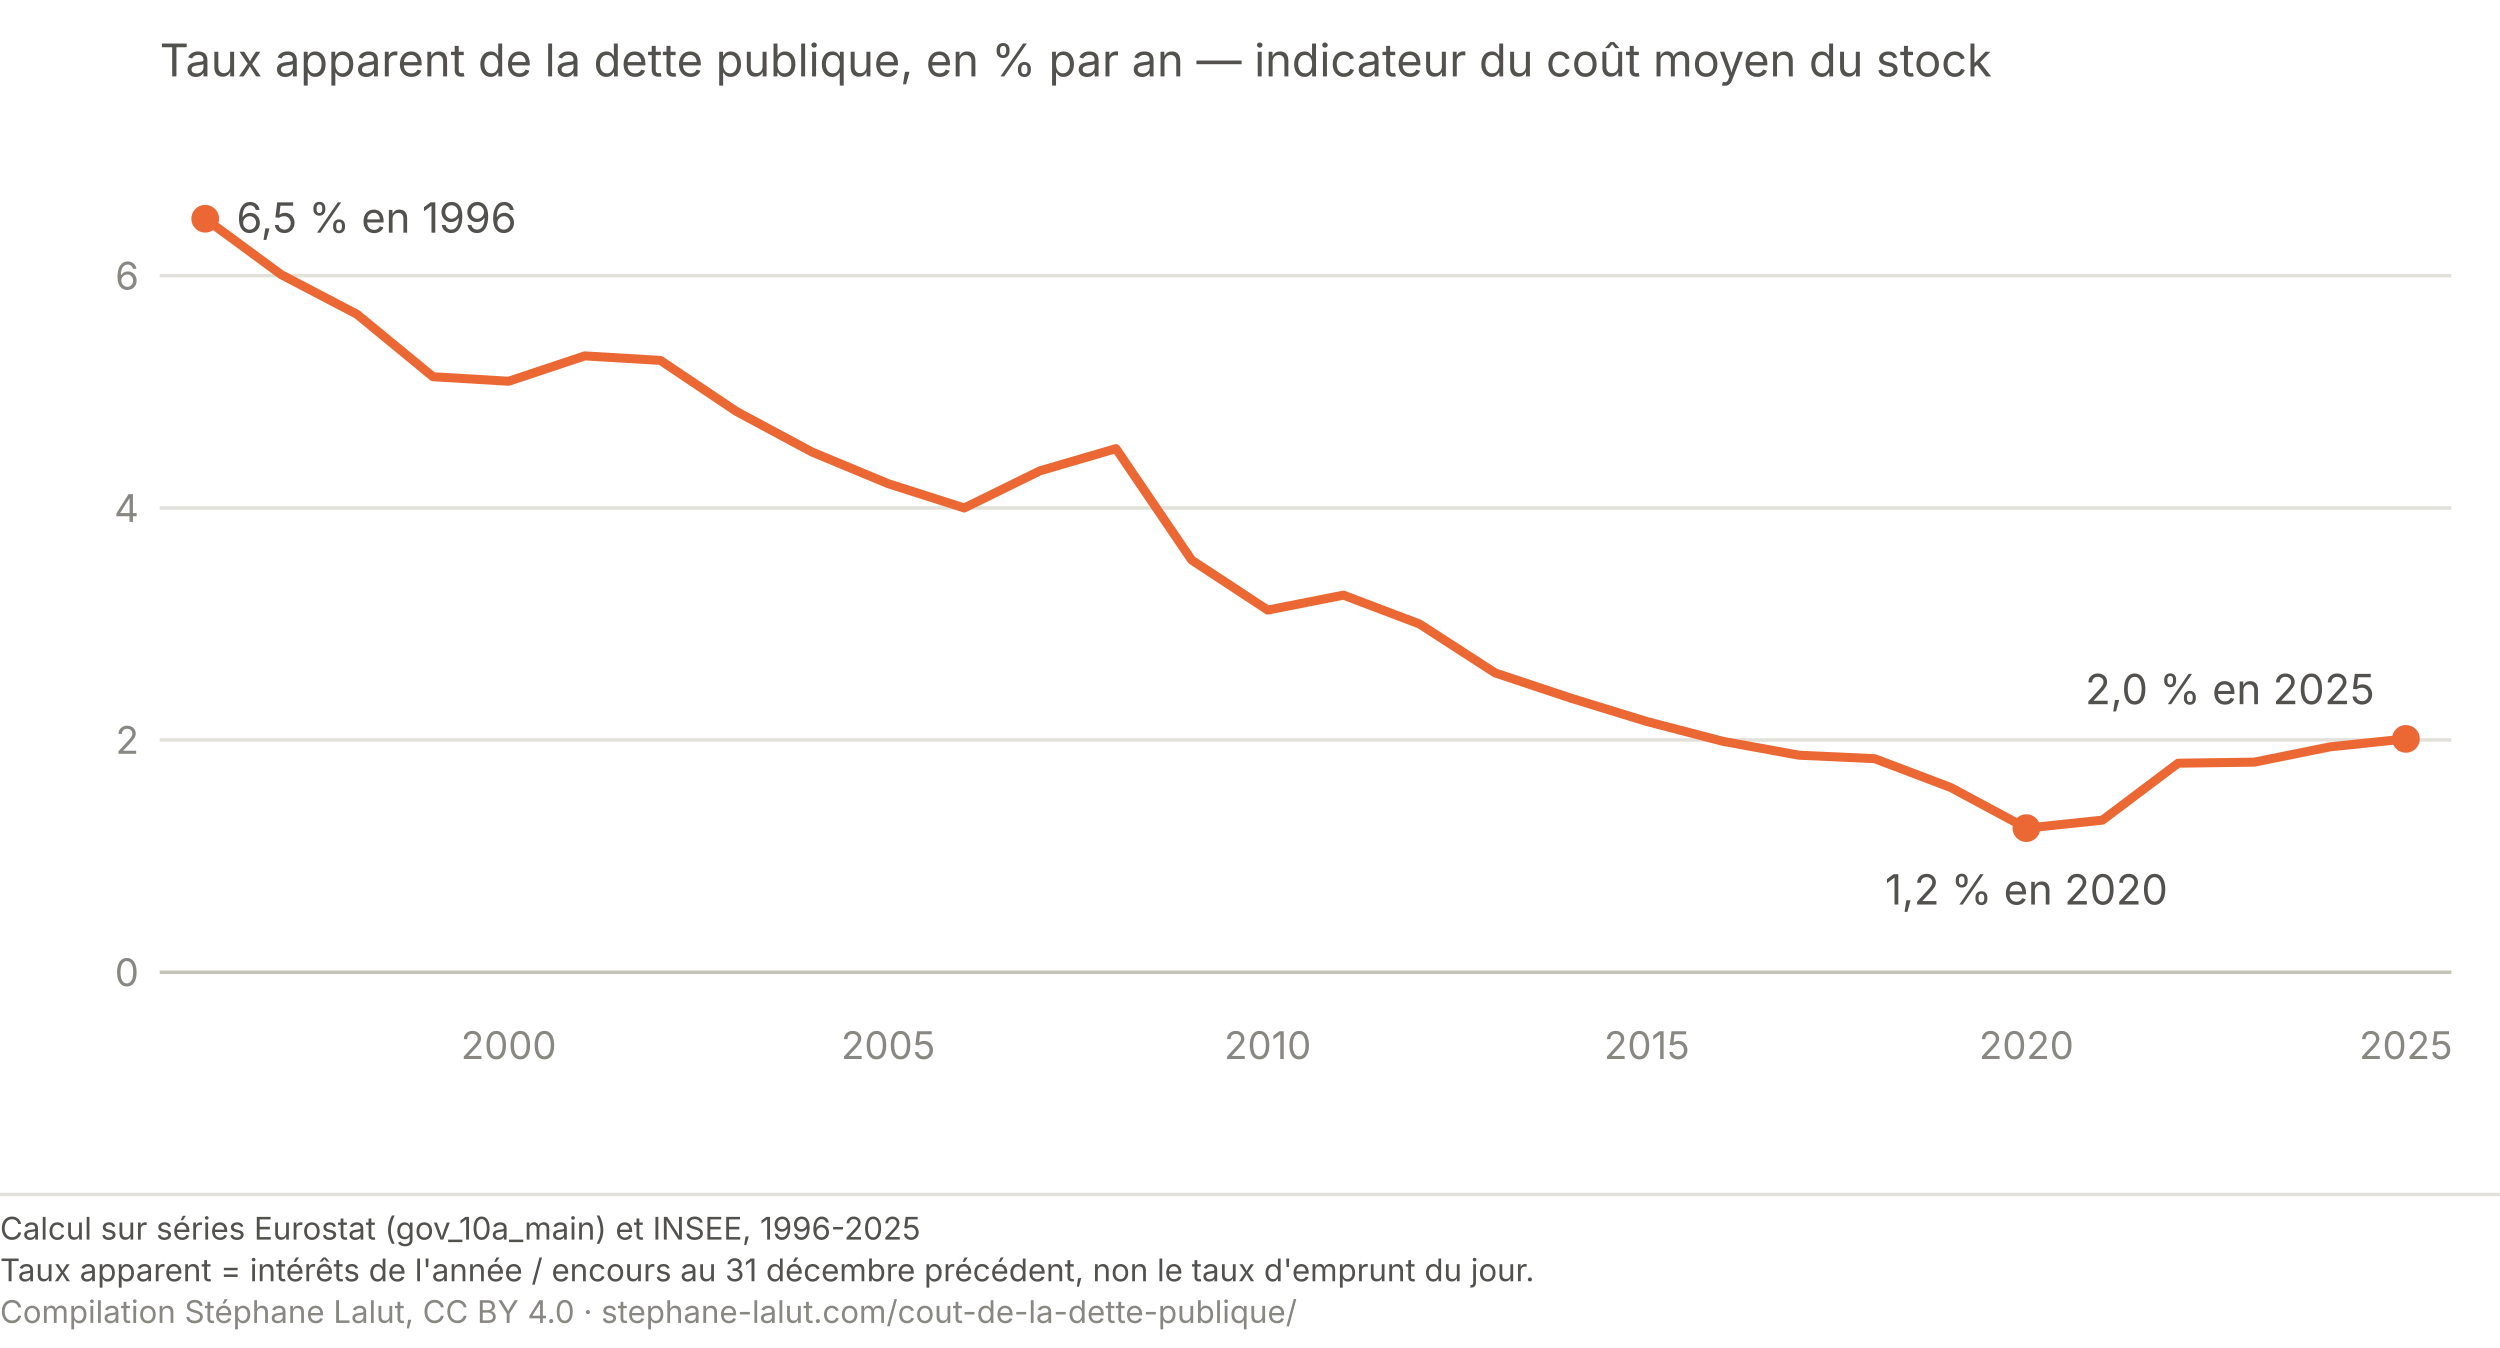
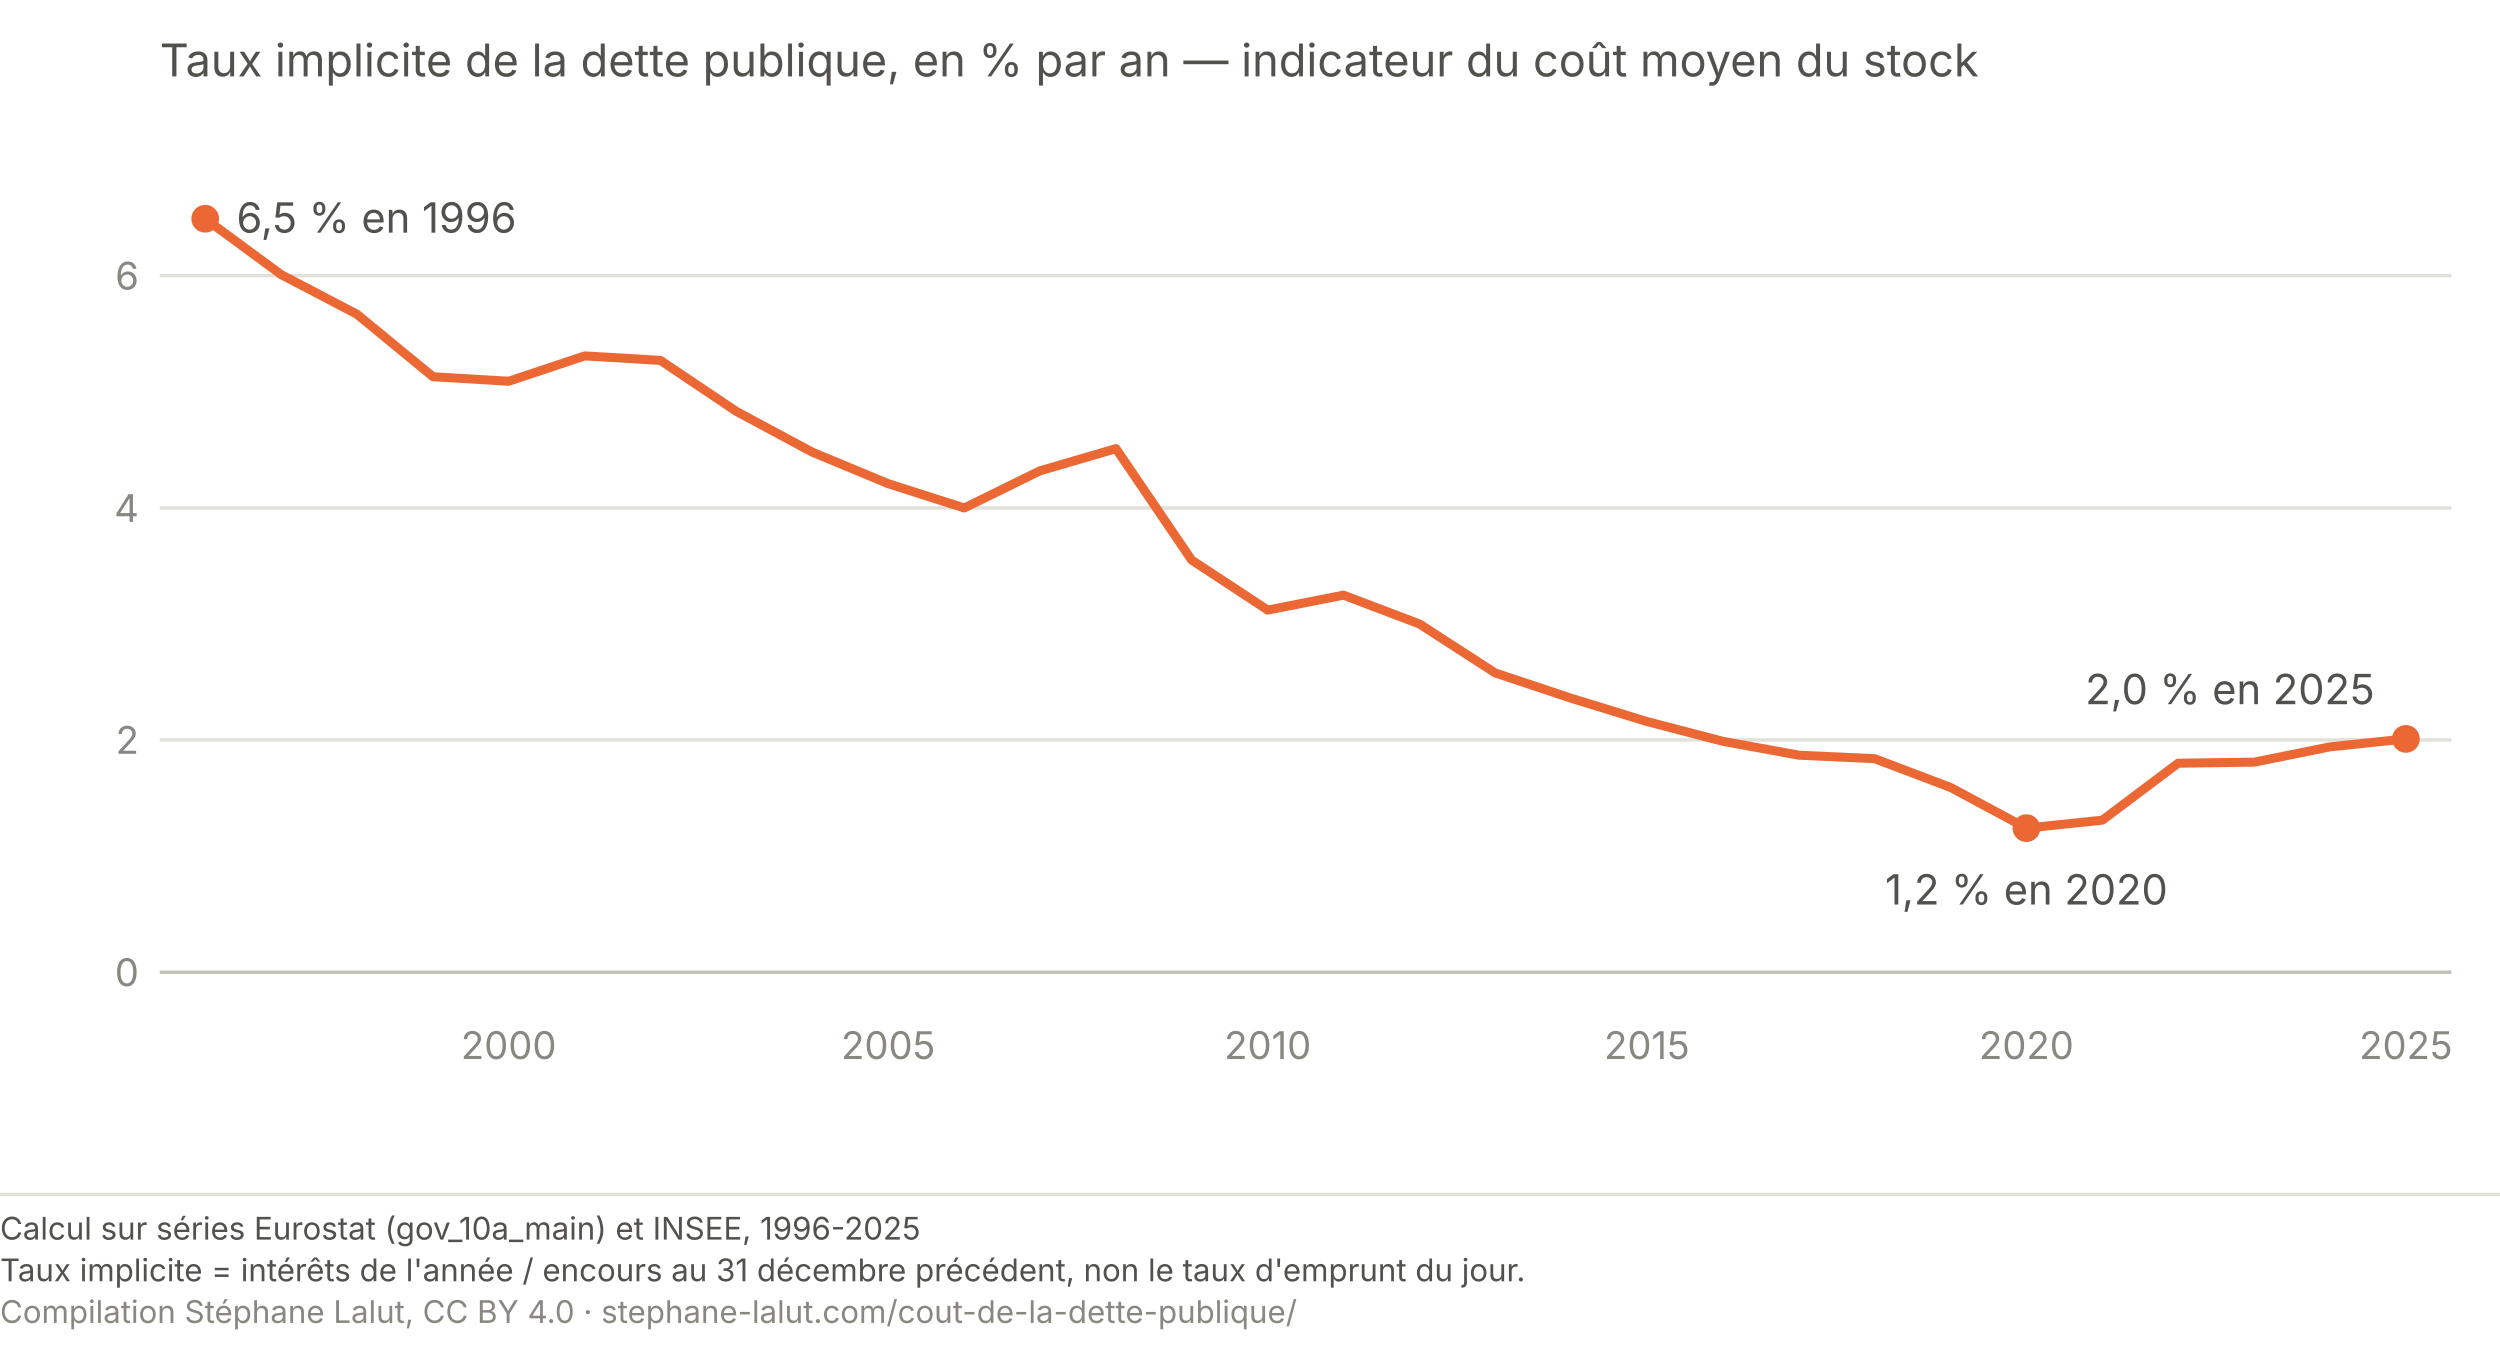
<svg xmlns="http://www.w3.org/2000/svg" viewBox="0 0 720 388" role="img" font-variant-numeric="tabular-nums" aria-labelledby="ta-t ta-d" font-family="system-ui, -apple-system, Segoe UI, sans-serif">
-   <text x="46" y="22" font-size="13" fill="#52514e">Taux apparent de la dette publique, en % par an — indicateur du coût moyen du stock</text>
+   <text x="46" y="22" font-size="13" fill="#52514e">Taux implicite de la dette publique, en % par an — indicateur du coût moyen du stock</text>
  <line x1="46" y1="280.0" x2="706" y2="280.0" stroke="#c3c2b7" stroke-width="1" />
  <text x="40" y="284.0" font-size="11" fill="#898781" text-anchor="end">0</text>
  <line x1="46" y1="213.1" x2="706" y2="213.1" stroke="#e1e0d9" stroke-width="1" />
  <text x="40" y="217.1" font-size="11" fill="#898781" text-anchor="end">2</text>
  <line x1="46" y1="146.3" x2="706" y2="146.3" stroke="#e1e0d9" stroke-width="1" />
  <text x="40" y="150.3" font-size="11" fill="#898781" text-anchor="end">4</text>
  <line x1="46" y1="79.4" x2="706" y2="79.4" stroke="#e1e0d9" stroke-width="1" />
  <text x="40" y="83.4" font-size="11" fill="#898781" text-anchor="end">6</text>
  <text x="146.5" y="305" font-size="11" fill="#898781" text-anchor="middle">2000</text>
  <text x="255.8" y="305" font-size="11" fill="#898781" text-anchor="middle">2005</text>
  <text x="365.1" y="305" font-size="11" fill="#898781" text-anchor="middle">2010</text>
  <text x="474.3" y="305" font-size="11" fill="#898781" text-anchor="middle">2015</text>
  <text x="583.6" y="305" font-size="11" fill="#898781" text-anchor="middle">2020</text>
  <text x="692.9" y="305" font-size="11" fill="#898781" text-anchor="middle">2025</text>
  <path d="M59.1,63.0 L81.0,79.1 L102.8,90.5 L124.7,108.5 L146.5,109.8 L168.4,102.5 L190.2,103.8 L212.1,118.5 L233.9,130.2 L255.8,139.3 L277.7,146.3 L299.5,135.6 L321.4,129.2 L343.2,161.3 L365.1,175.7 L386.9,171.4 L408.8,179.7 L430.6,193.8 L452.5,201.1 L474.3,207.8 L496.2,213.5 L518.1,217.5 L539.9,218.5 L561.8,226.8 L583.6,238.5 L605.5,236.2 L627.3,219.8 L649.2,219.5 L671.0,215.1 L692.9,212.8" fill="none" stroke="#eb6834" stroke-width="2.6" stroke-linecap="round" stroke-linejoin="round" />
  <circle cx="59.1" cy="63.0" r="4" fill="#eb6834" />
  <text x="68.1" y="67.0" font-size="12" fill="#52514e" text-anchor="start">6,5 % en 1996</text>
  <circle cx="692.9" cy="212.8" r="4" fill="#eb6834" />
  <text x="683.9" y="202.8" font-size="12" fill="#52514e" text-anchor="end">2,0 % en 2025</text>
  <circle cx="583.6" cy="238.5" r="4" fill="#eb6834" />
  <text x="583.6" y="260.5" font-size="12" fill="#52514e" text-anchor="middle">1,2 % en 2020</text>
  <line x1="0" y1="344.0" x2="720" y2="344.0" stroke="#e1e0d9" stroke-width="1" />
  <text x="0" y="357.0" font-family="system-ui, -apple-system, Segoe UI, sans-serif" font-size="9" fill="#52514e">Calcul sur séries Eurostat (gov_10a_main) et INSEE, 1996-2025</text>
-   <text x="0" y="369.0" font-family="system-ui, -apple-system, Segoe UI, sans-serif" font-size="9" fill="#52514e">Taux apparent = intérêts de l'année / encours au 31 décembre précédent, non le taux d'emprunt du jour.</text>
+   <text x="0" y="369.0" font-family="system-ui, -apple-system, Segoe UI, sans-serif" font-size="9" fill="#52514e">Taux implicite = intérêts de l'année / encours au 31 décembre précédent, non le taux d'emprunt du jour.</text>
  <text x="0" y="381.0" font-family="system-ui, -apple-system, Segoe UI, sans-serif" font-size="9" fill="#898781">Compilation Stéphane Lalut, CC BY 4.0 · stephane-lalut.com/cout-de-la-dette-publique/</text>
</svg>
